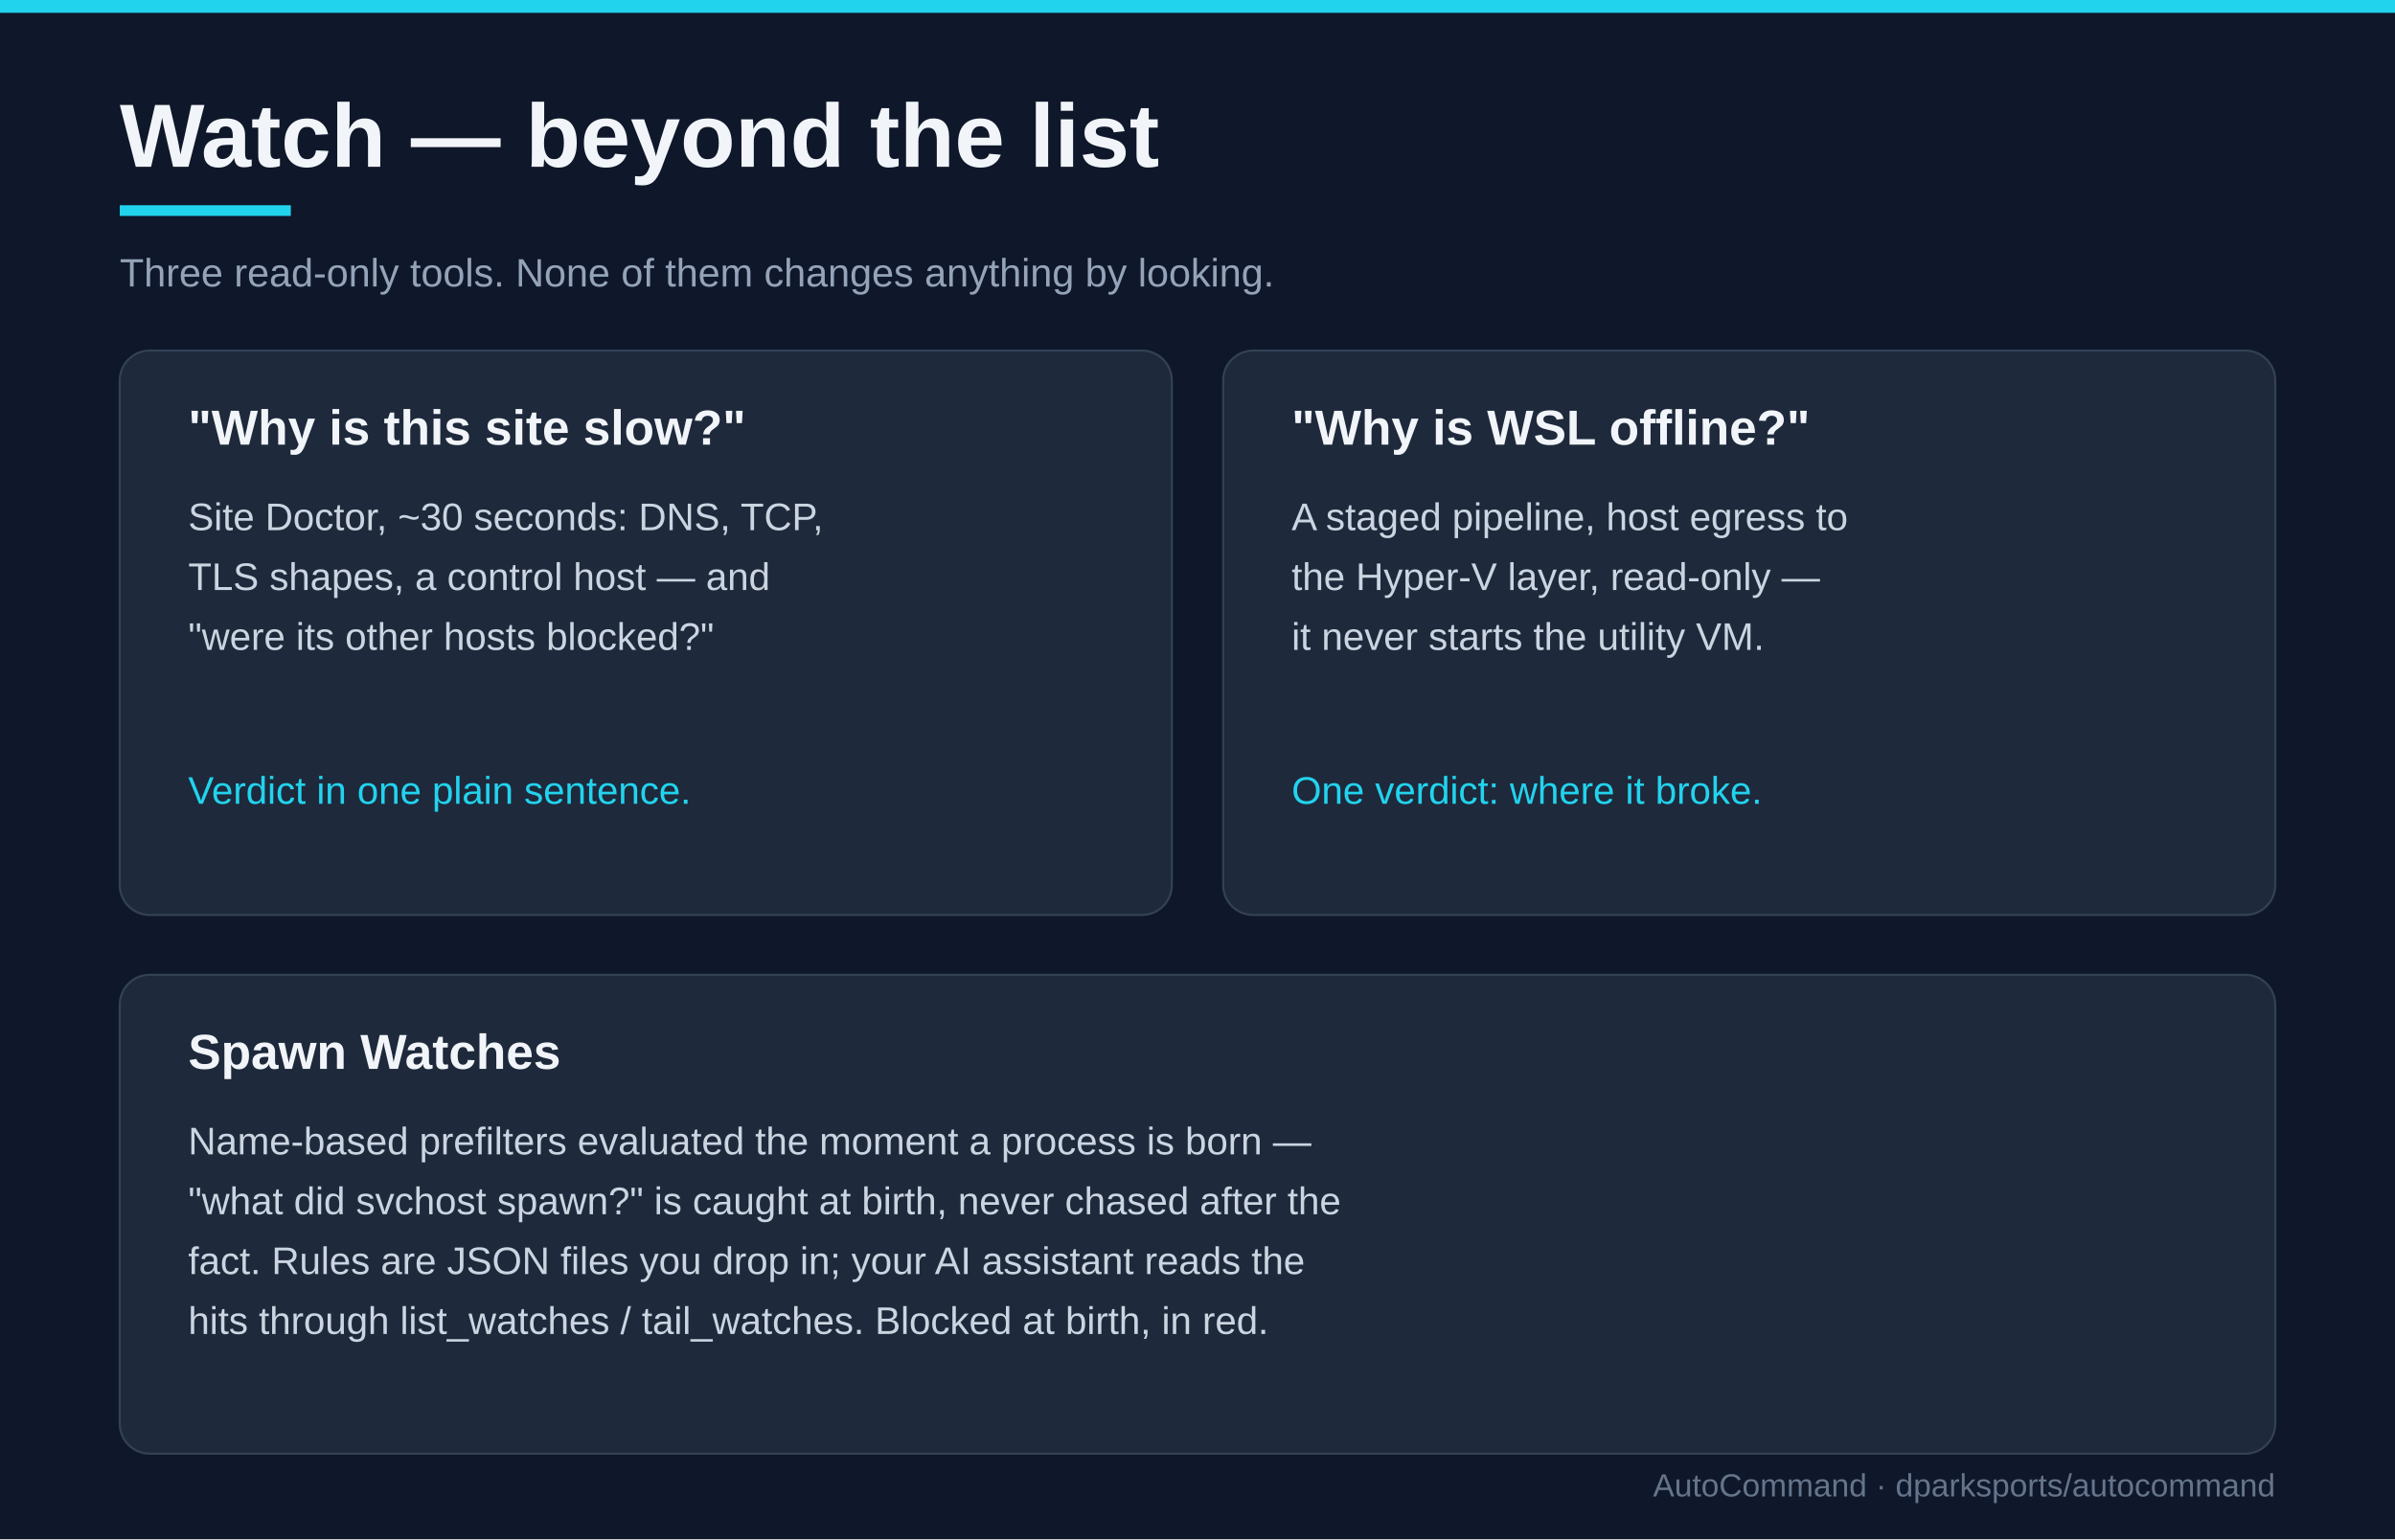
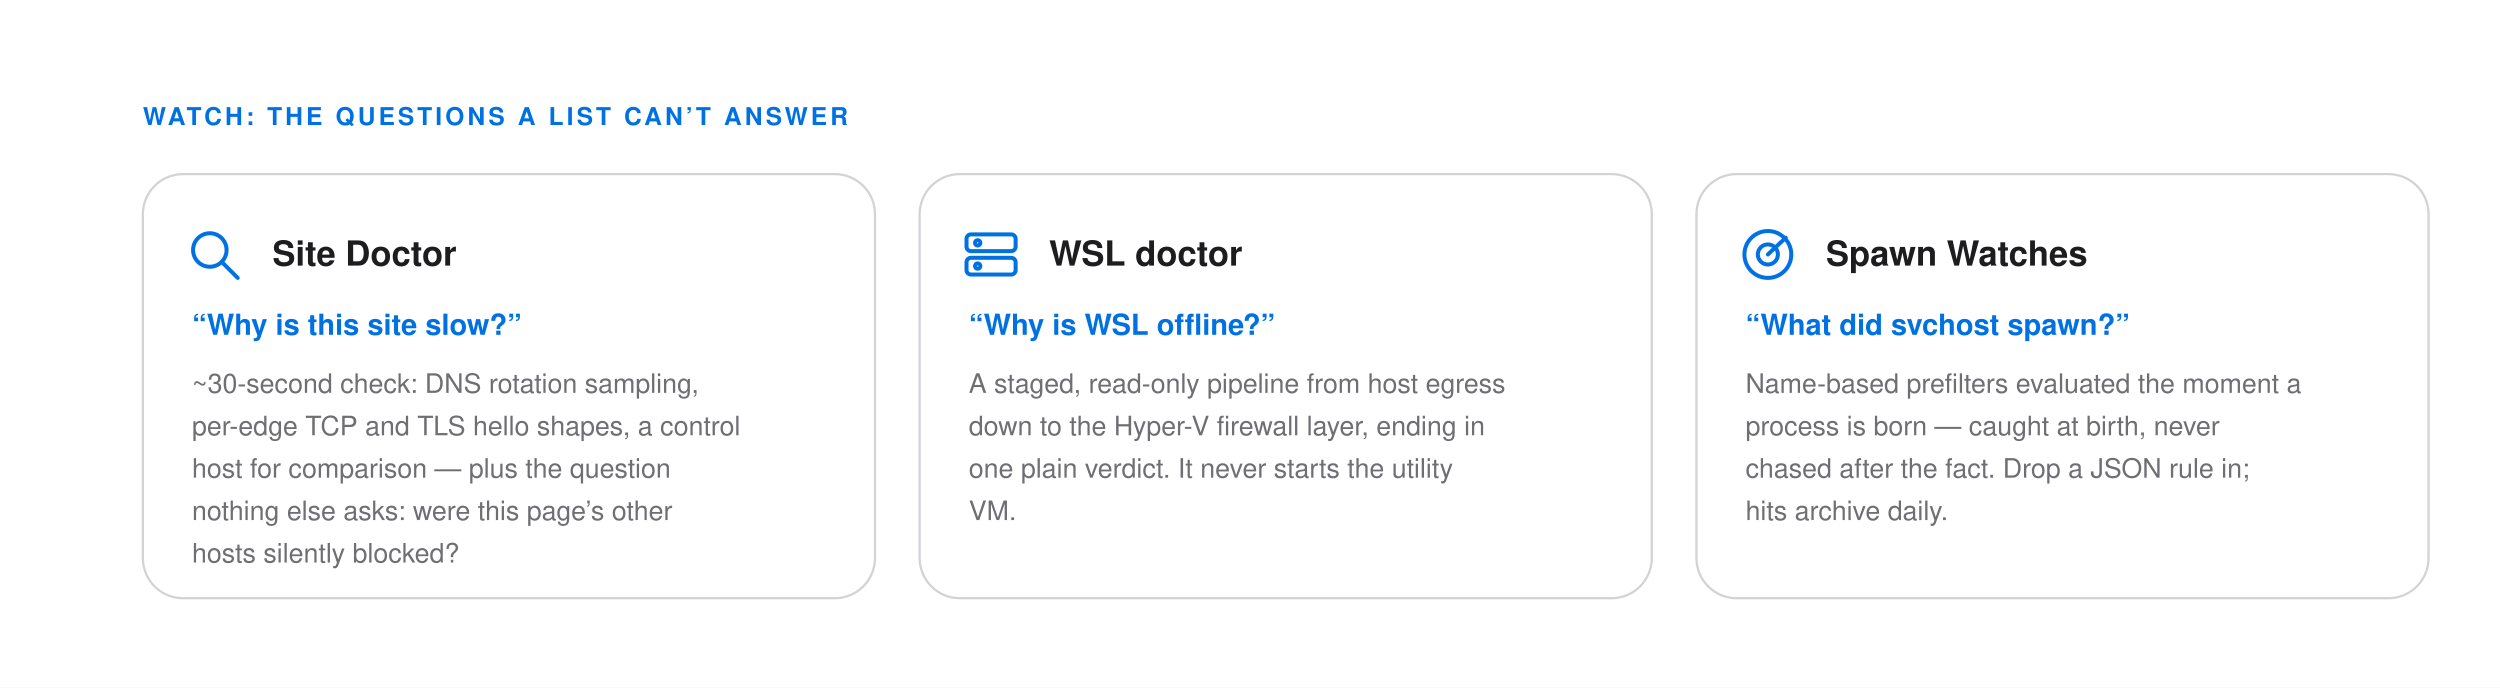
- <svg xmlns="http://www.w3.org/2000/svg" width="1120" height="720" viewBox="0 0 1120 720" role="img" aria-label="Watch, beyond the list: Site Doctor, WSL diagnosis, Spawn Watches">
-   <rect width="1120" height="720" fill="#0f172a" />
-   <rect width="1120" height="6" fill="#22d3ee" />
-   <g font-family="Segoe UI, Arial, sans-serif">
-     <text x="56" y="78" font-size="42" font-weight="700" fill="#f1f5f9">Watch — beyond the list</text>
-     <rect x="56" y="96" width="80" height="5" fill="#22d3ee" />
-     <text x="56" y="134" font-size="18.5" fill="#94a3b8">Three read-only tools. None of them changes anything by looking.</text>
-     <rect x="56" y="164" width="492" height="264" rx="14" fill="#1e293b" stroke="#334155" />
-     <text x="88" y="208" font-size="23" font-weight="700" fill="#f1f5f9">"Why is this site slow?"</text>
-     <g font-size="18" fill="#cbd5e1">
-       <text x="88" y="248">Site Doctor, ~30 seconds: DNS, TCP,</text>
-       <text x="88" y="276">TLS shapes, a control host — and</text>
-       <text x="88" y="304">"were its other hosts blocked?"</text>
+ <svg xmlns="http://www.w3.org/2000/svg" width="1120" height="308" viewBox="0 0 1120 308" role="img" aria-label="Site Doctor, WSL diagnosis, Spawn Watches — read-only answers to deeper questions">
+   <rect width="1120" height="308" fill="#FFFFFF" />
+   <g font-family="-apple-system, BlinkMacSystemFont, 'SF Pro Display', 'SF Pro Text', 'Segoe UI Variable Text', 'Segoe UI', Helvetica, Arial, sans-serif">
+     <text x="64" y="56" font-size="11" font-weight="600" fill="#0071E3" text-anchor="start" letter-spacing="1.4">WATCH: THE QUESTIONS A LIST CAN’T ANSWER</text>
+     <rect x="64" y="78" width="328" height="190" rx="18" fill="#FFFFFF" stroke="#D2D2D7" stroke-width="1" />
+     <g fill="none" stroke="#0071E3" stroke-width="1.8" stroke-linecap="round" stroke-linejoin="round">
+       <circle cx="94" cy="112" r="7.5" />
+       <path d="M 99.5 117.5 l 7 7" />
    </g>
-     <text x="88" y="376" font-size="18" fill="#22d3ee">Verdict in one plain sentence.</text>
-     <rect x="572" y="164" width="492" height="264" rx="14" fill="#1e293b" stroke="#334155" />
-     <text x="604" y="208" font-size="23" font-weight="700" fill="#f1f5f9">"Why is WSL offline?"</text>
-     <g font-size="18" fill="#cbd5e1">
-       <text x="604" y="248">A staged pipeline, host egress to</text>
-       <text x="604" y="276">the Hyper-V layer, read-only —</text>
-       <text x="604" y="304">it never starts the utility VM.</text>
+     <text x="122" y="119" font-size="15.5" font-weight="600" fill="#1D1D1F" text-anchor="start">Site Doctor</text>
+     <text x="86" y="150" font-size="13" font-weight="600" fill="#0071E3" text-anchor="start">“Why is this site slow?”</text>
+     <text x="86" y="176" font-size="12" font-weight="400" fill="#6E6E73" text-anchor="start">~30-second check: DNS rotation sampling,</text>
+     <text x="86" y="195" font-size="12" font-weight="400" fill="#6E6E73" text-anchor="start">per-edge TCP and TLS hello shapes, a control</text>
+     <text x="86" y="214" font-size="12" font-weight="400" fill="#6E6E73" text-anchor="start">host for comparison — plus the question</text>
+     <text x="86" y="233" font-size="12" font-weight="400" fill="#6E6E73" text-anchor="start">nothing else asks: were this page’s other</text>
+     <text x="86" y="252" font-size="12" font-weight="400" fill="#6E6E73" text-anchor="start">hosts silently blocked?</text>
+     <rect x="412" y="78" width="328" height="190" rx="18" fill="#FFFFFF" stroke="#D2D2D7" stroke-width="1" />
+     <g fill="none" stroke="#0071E3" stroke-width="1.8" stroke-linecap="round" stroke-linejoin="round">
+       <rect x="433" y="105" width="22" height="7.5" rx="2" />
+       <rect x="433" y="115.5" width="22" height="7.5" rx="2" />
+       <circle cx="438" cy="108.8" r="1.2" />
+       <circle cx="438" cy="119.2" r="1.2" />
    </g>
-     <text x="604" y="376" font-size="18" fill="#22d3ee">One verdict: where it broke.</text>
-     <rect x="56" y="456" width="1008" height="224" rx="14" fill="#1e293b" stroke="#334155" />
-     <text x="88" y="500" font-size="23" font-weight="700" fill="#f1f5f9">Spawn Watches</text>
-     <g font-size="18" fill="#cbd5e1">
-       <text x="88" y="540">Name-based prefilters evaluated the moment a process is born —</text>
-       <text x="88" y="568">"what did svchost spawn?" is caught at birth, never chased after the</text>
-       <text x="88" y="596">fact. Rules are JSON files you drop in; your AI assistant reads the</text>
-       <text x="88" y="624">hits through list_watches / tail_watches. Blocked at birth, in red.</text>
+     <text x="470" y="119" font-size="15.5" font-weight="600" fill="#1D1D1F" text-anchor="start">WSL doctor</text>
+     <text x="434" y="150" font-size="13" font-weight="600" fill="#0071E3" text-anchor="start">“Why is WSL offline?”</text>
+     <text x="434" y="176" font-size="12" font-weight="400" fill="#6E6E73" text-anchor="start">A staged, read-only pipeline from host egress</text>
+     <text x="434" y="195" font-size="12" font-weight="400" fill="#6E6E73" text-anchor="start">down to the Hyper-V firewall layer, ending in</text>
+     <text x="434" y="214" font-size="12" font-weight="400" fill="#6E6E73" text-anchor="start">one plain verdict. It never starts the utility</text>
+     <text x="434" y="233" font-size="12" font-weight="400" fill="#6E6E73" text-anchor="start">VM.</text>
+     <rect x="760" y="78" width="328" height="190" rx="18" fill="#FFFFFF" stroke="#D2D2D7" stroke-width="1" />
+     <g fill="none" stroke="#0071E3" stroke-width="1.8" stroke-linecap="round" stroke-linejoin="round">
+       <circle cx="792" cy="114" r="10.5" />
+       <circle cx="792" cy="114" r="4.5" />
+       <path d="M 792 114 l 8 -7.5" />
    </g>
-     <text x="1064" y="700" font-size="15" fill="#64748b" text-anchor="end">AutoCommand · dparksports/autocommand</text>
+     <text x="818" y="119" font-size="15.5" font-weight="600" fill="#1D1D1F" text-anchor="start">Spawn Watches</text>
+     <text x="782" y="150" font-size="13" font-weight="600" fill="#0071E3" text-anchor="start">“What did svchost spawn?”</text>
+     <text x="782" y="176" font-size="12" font-weight="400" fill="#6E6E73" text-anchor="start">Name-based prefilters evaluated the moment a</text>
+     <text x="782" y="195" font-size="12" font-weight="400" fill="#6E6E73" text-anchor="start">process is born — caught at birth, never</text>
+     <text x="782" y="214" font-size="12" font-weight="400" fill="#6E6E73" text-anchor="start">chased after the fact. Drop a JSON rule in;</text>
+     <text x="782" y="233" font-size="12" font-weight="400" fill="#6E6E73" text-anchor="start">hits archive daily.</text>
  </g>
</svg>
